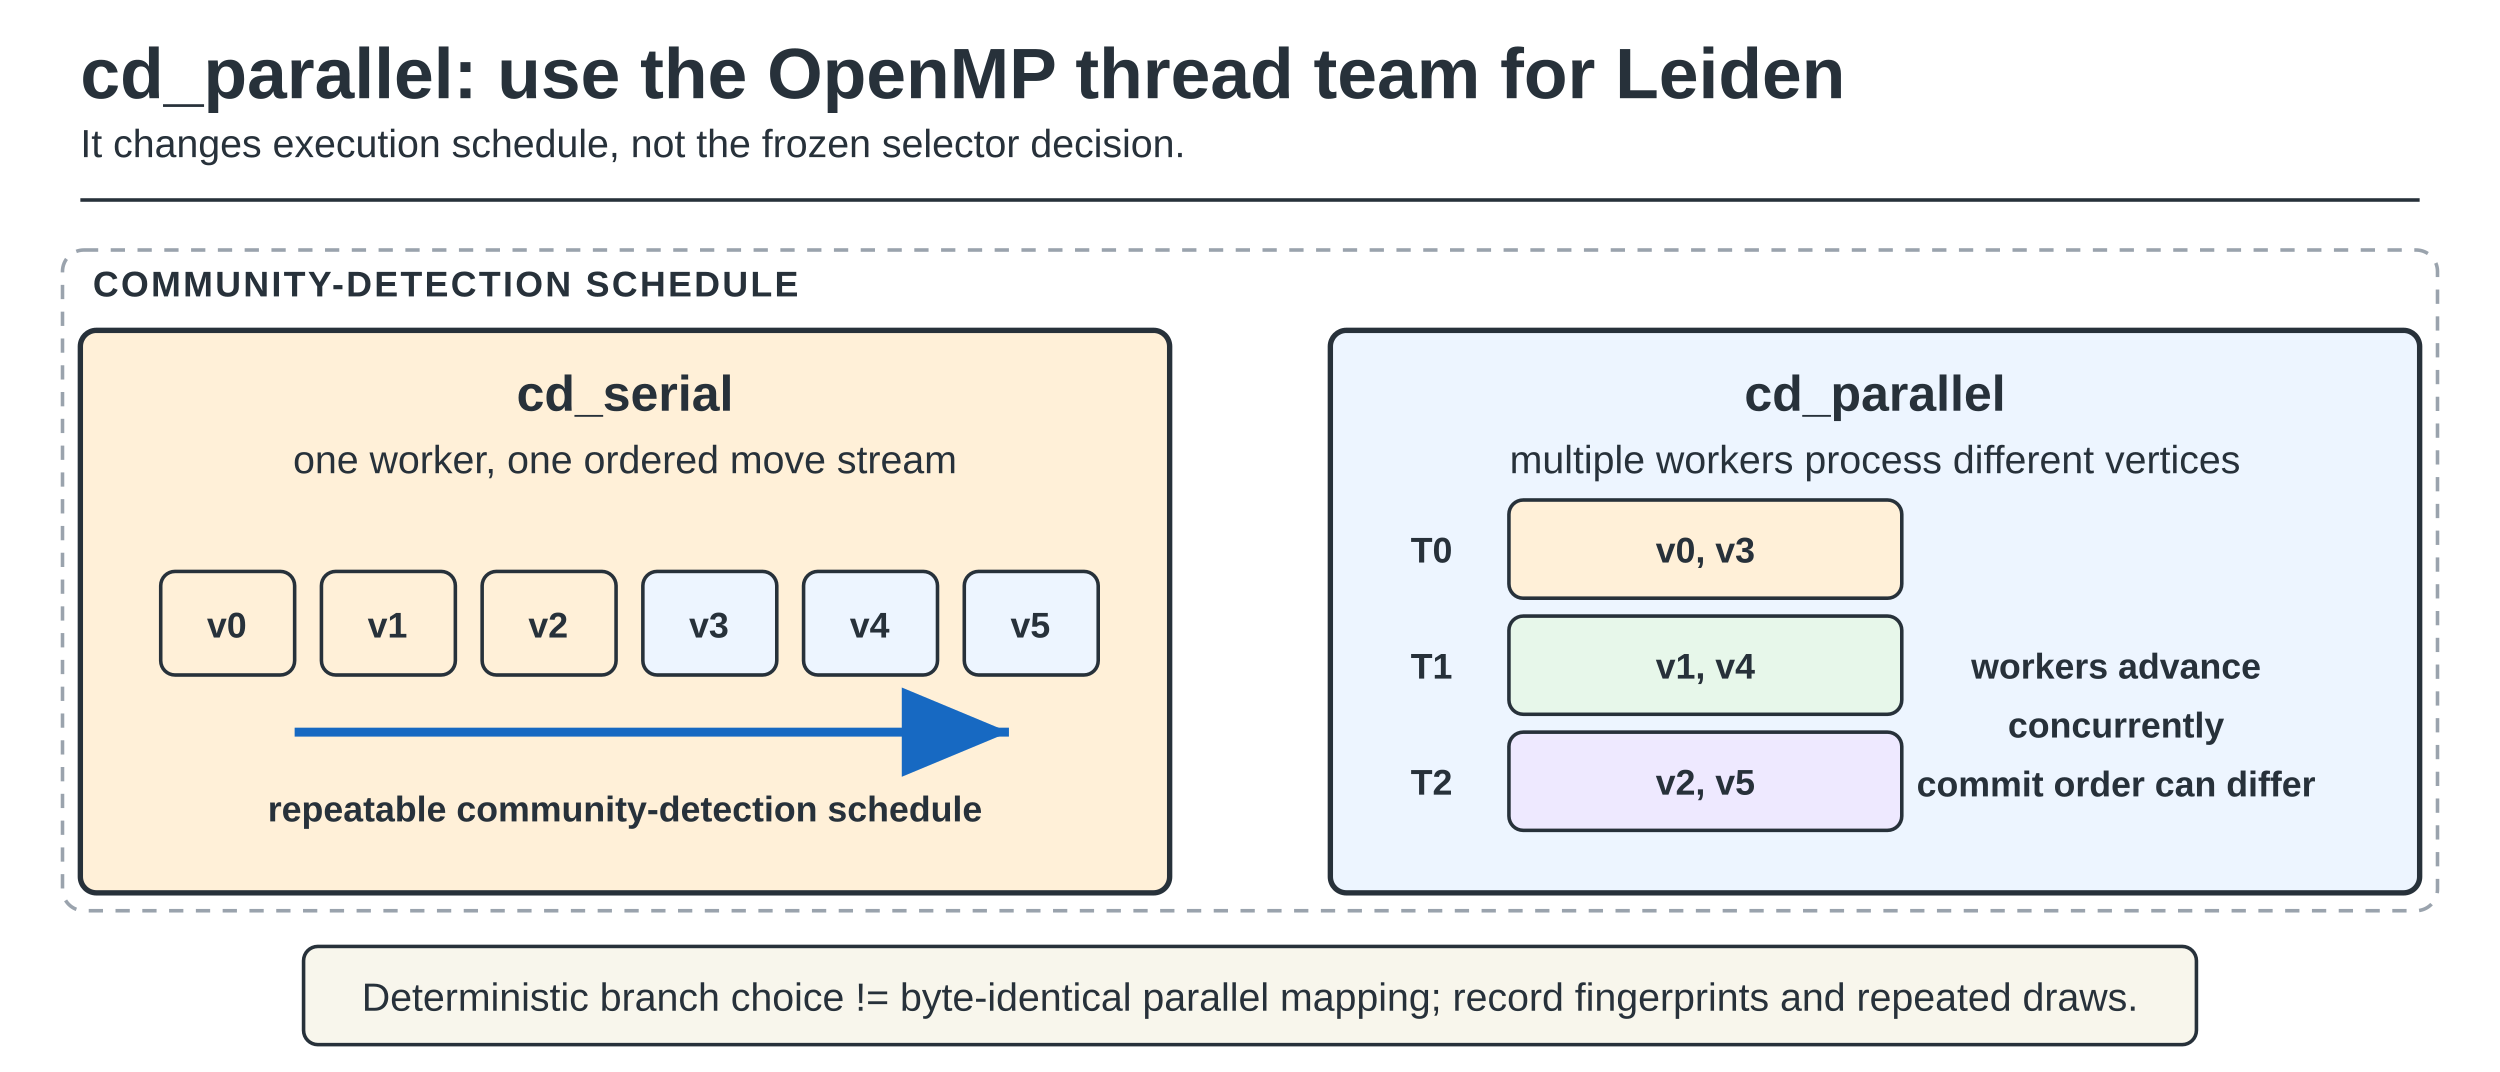
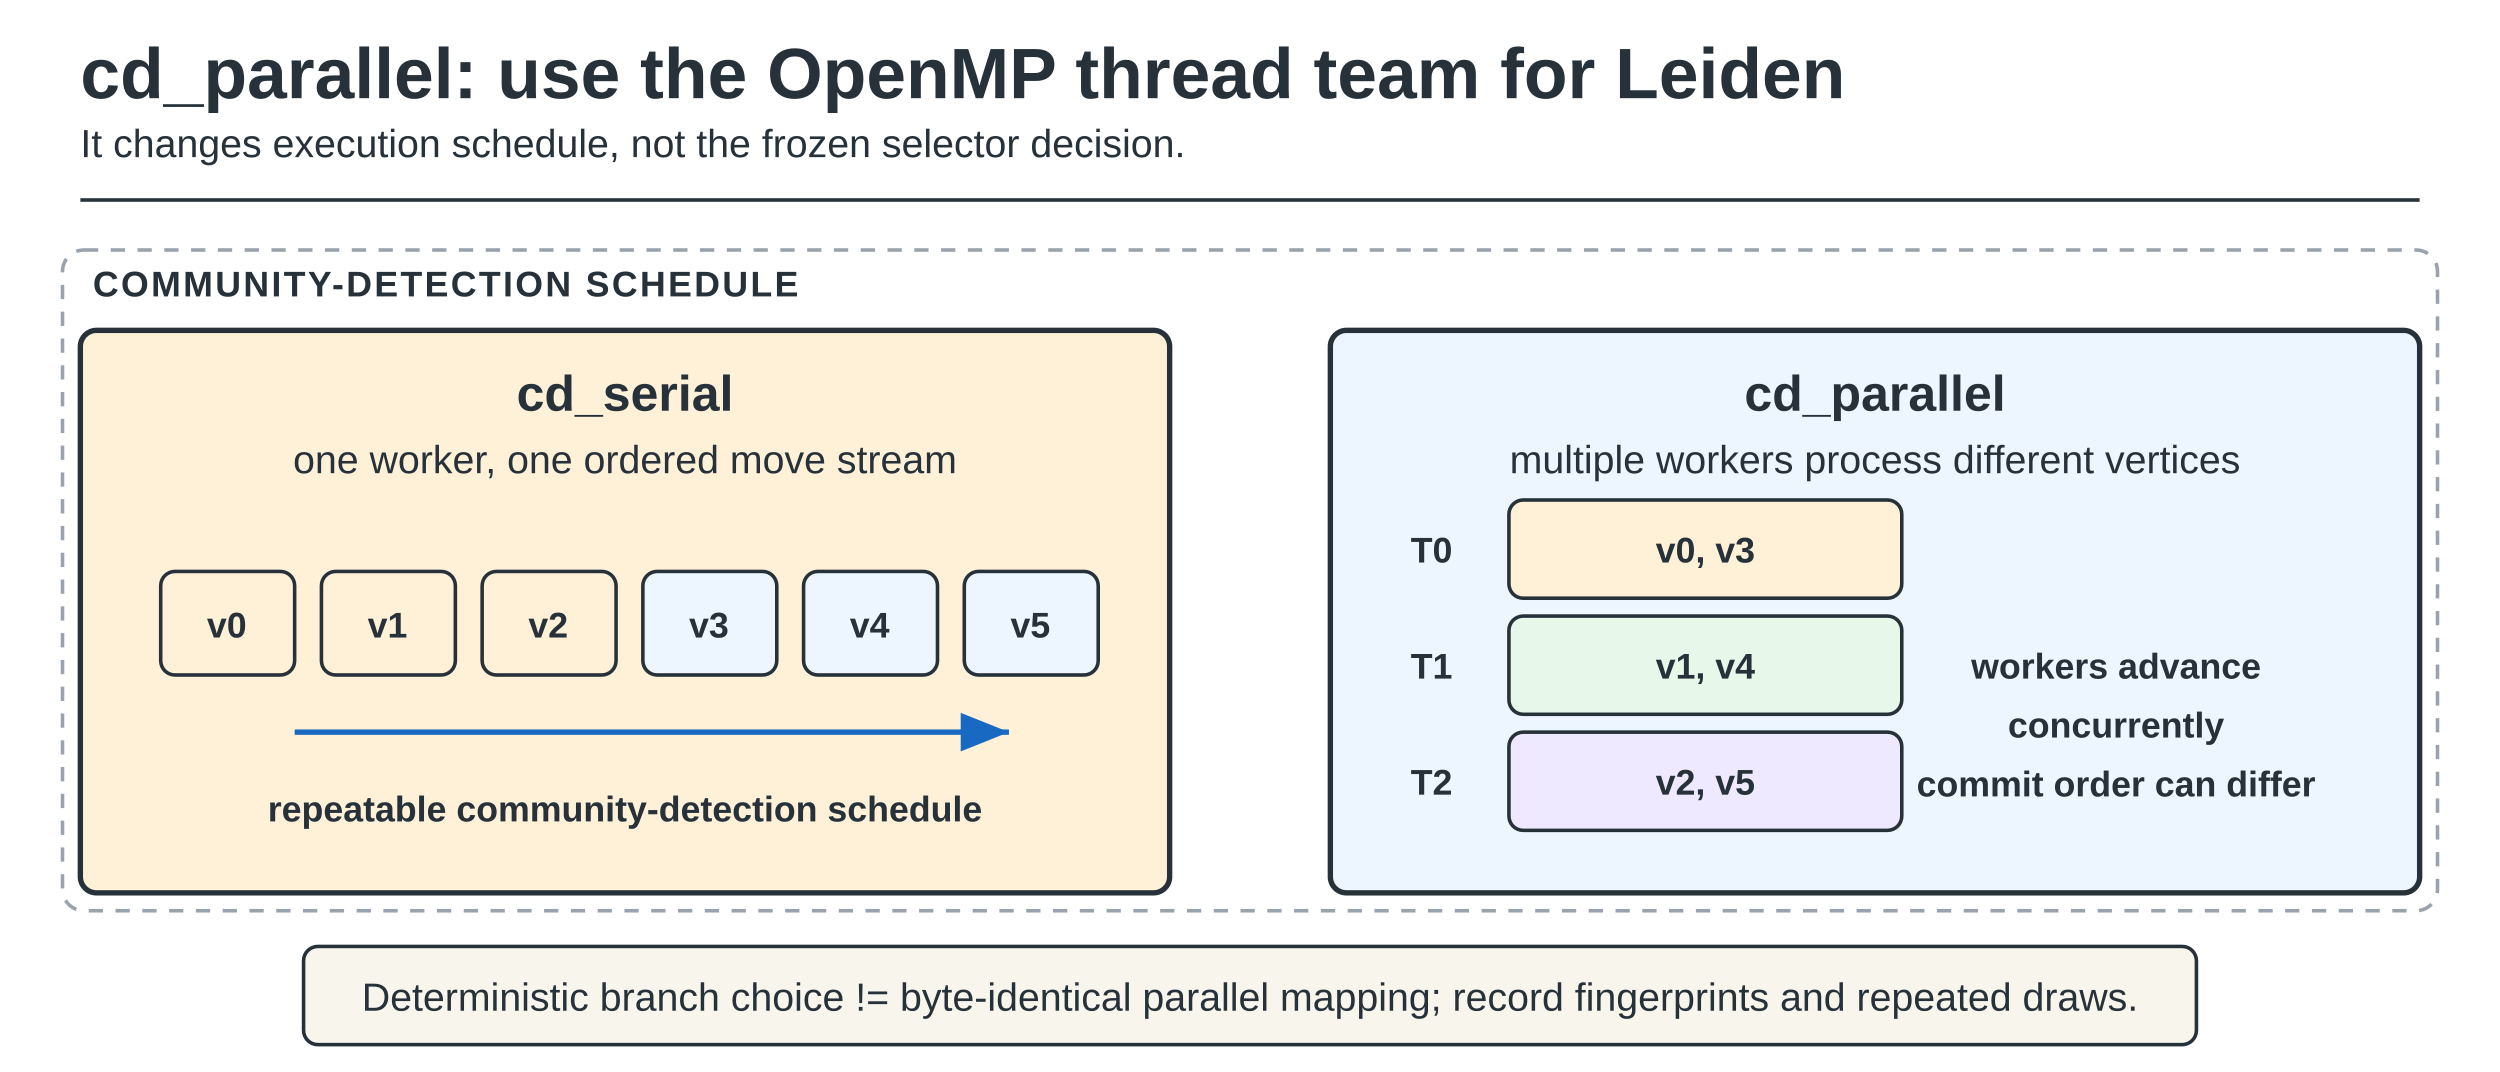
<svg xmlns="http://www.w3.org/2000/svg" width="1400" height="600" viewBox="0 0 1400 600" role="img" aria-labelledby="title desc" fill="#27313A">
  <defs>
-     <marker id="arrow" viewBox="0 0 12 10" markerWidth="12" markerHeight="10" refX="12" refY="5" orient="auto">
-       <path d="M0 0 L12 5 L0 10 Z" fill="#1769C2" />
+     <marker id="arrow" viewBox="0 0 10 8" markerWidth="9" markerHeight="8" refX="10" refY="4" orient="auto">
+       <path d="M0 0 L10 4 L0 8 Z" fill="#1769C2" />
    </marker>
    <style>
      :root{color-scheme:light dark}
      @media(prefers-color-scheme:dark){
        [fill="#27313A"]{fill:#ECE7DD}[stroke="#27313A"]{stroke:#ECE7DD}
        [fill="#F8F6EC"]{fill:#252A2E}[fill="#EDF5FF"]{fill:#273846}
        [fill="#E7F7EA"]{fill:#24382A}[fill="#FFF0D8"]{fill:#3B3122}
        [fill="#F7DEDC"]{fill:#3D292A}[fill="#EEE9FF"]{fill:#302C3C}
        [stroke="#9AA3AD"]{stroke:#747D86}
      }
      .sans{font-family:Arial,Helvetica,sans-serif}
      .title{font-size:40px;font-weight:700}.subtitle{font-size:22px}
      .domain{font-size:20px;font-weight:700;letter-spacing:1.3px}
      .heading{font-size:28px;font-weight:700}.body{font-size:22px}
      .label{font-size:20px;font-weight:700}
-       .flow{fill:none;stroke:#1769C2;stroke-width:5;marker-end:url(#arrow)}
+       .flow{fill:none;stroke:#1769C2;stroke-width:3;marker-end:url(#arrow)}
    </style>
  </defs>
  <text x="45" y="55" class="sans title">cd_parallel: use the OpenMP thread team for Leiden</text>
  <text x="45" y="88" class="sans subtitle">It changes execution schedule, not the frozen selector decision.</text>
  <line x1="45" y1="112" x2="1355" y2="112" stroke="#27313A" stroke-width="2" />
  <rect x="35" y="140" width="1330" height="370" rx="12" fill="none" stroke="#9AA3AD" stroke-width="2" stroke-dasharray="8 7" />
  <text x="52" y="166" class="sans domain">COMMUNITY-DETECTION SCHEDULE</text>
  <g transform="translate(0 35)">
    <rect x="45" y="150" width="610" height="315" rx="9" fill="#FFF0D8" stroke="#27313A" stroke-width="3" />
    <text x="350" y="195" text-anchor="middle" class="sans heading">cd_serial</text>
    <text x="350" y="230" text-anchor="middle" class="sans body">one worker, one ordered move stream</text>
    <g transform="translate(90 285)" class="sans label" text-anchor="middle">
      <rect x="0" y="0" width="75" height="58" rx="8" fill="#FFF0D8" stroke="#27313A" stroke-width="2" />
      <text x="37" y="37">v0</text>
      <rect x="90" y="0" width="75" height="58" rx="8" fill="#FFF0D8" stroke="#27313A" stroke-width="2" />
      <text x="127" y="37">v1</text>
      <rect x="180" y="0" width="75" height="58" rx="8" fill="#FFF0D8" stroke="#27313A" stroke-width="2" />
      <text x="217" y="37">v2</text>
      <rect x="270" y="0" width="75" height="58" rx="8" fill="#EDF5FF" stroke="#27313A" stroke-width="2" />
      <text x="307" y="37">v3</text>
      <rect x="360" y="0" width="75" height="58" rx="8" fill="#EDF5FF" stroke="#27313A" stroke-width="2" />
      <text x="397" y="37">v4</text>
      <rect x="450" y="0" width="75" height="58" rx="8" fill="#EDF5FF" stroke="#27313A" stroke-width="2" />
      <text x="487" y="37">v5</text>
    </g>
    <path d="M165 375 H565" class="flow" />
    <text x="350" y="425" text-anchor="middle" class="sans label">repeatable community-detection schedule</text>
    <rect x="745" y="150" width="610" height="315" rx="9" fill="#EDF5FF" stroke="#27313A" stroke-width="3" />
    <text x="1050" y="195" text-anchor="middle" class="sans heading">cd_parallel</text>
    <text x="1050" y="230" text-anchor="middle" class="sans body">multiple workers process different vertices</text>
    <g class="sans label">
      <text x="790" y="280">T0</text>
      <rect x="845" y="245" width="220" height="55" rx="8" fill="#FFF0D8" stroke="#27313A" stroke-width="2" />
      <text x="955" y="280" text-anchor="middle">v0, v3</text>
      <text x="790" y="345">T1</text>
      <rect x="845" y="310" width="220" height="55" rx="8" fill="#E7F7EA" stroke="#27313A" stroke-width="2" />
      <text x="955" y="345" text-anchor="middle">v1, v4</text>
      <text x="790" y="410">T2</text>
      <rect x="845" y="375" width="220" height="55" rx="8" fill="#EEE9FF" stroke="#27313A" stroke-width="2" />
      <text x="955" y="410" text-anchor="middle">v2, v5</text>
    </g>
    <text x="1185" y="345" text-anchor="middle" class="sans label">workers advance</text>
    <text x="1185" y="378" text-anchor="middle" class="sans label">concurrently</text>
    <text x="1185" y="411" text-anchor="middle" class="sans label">commit order can differ</text>
  </g>
  <rect x="170" y="530" width="1060" height="55" rx="8" fill="#F8F6EC" stroke="#27313A" stroke-width="2" />
  <text x="700" y="566" text-anchor="middle" class="sans body">Deterministic branch choice != byte-identical parallel mapping; record fingerprints and repeated draws.</text>
</svg>
